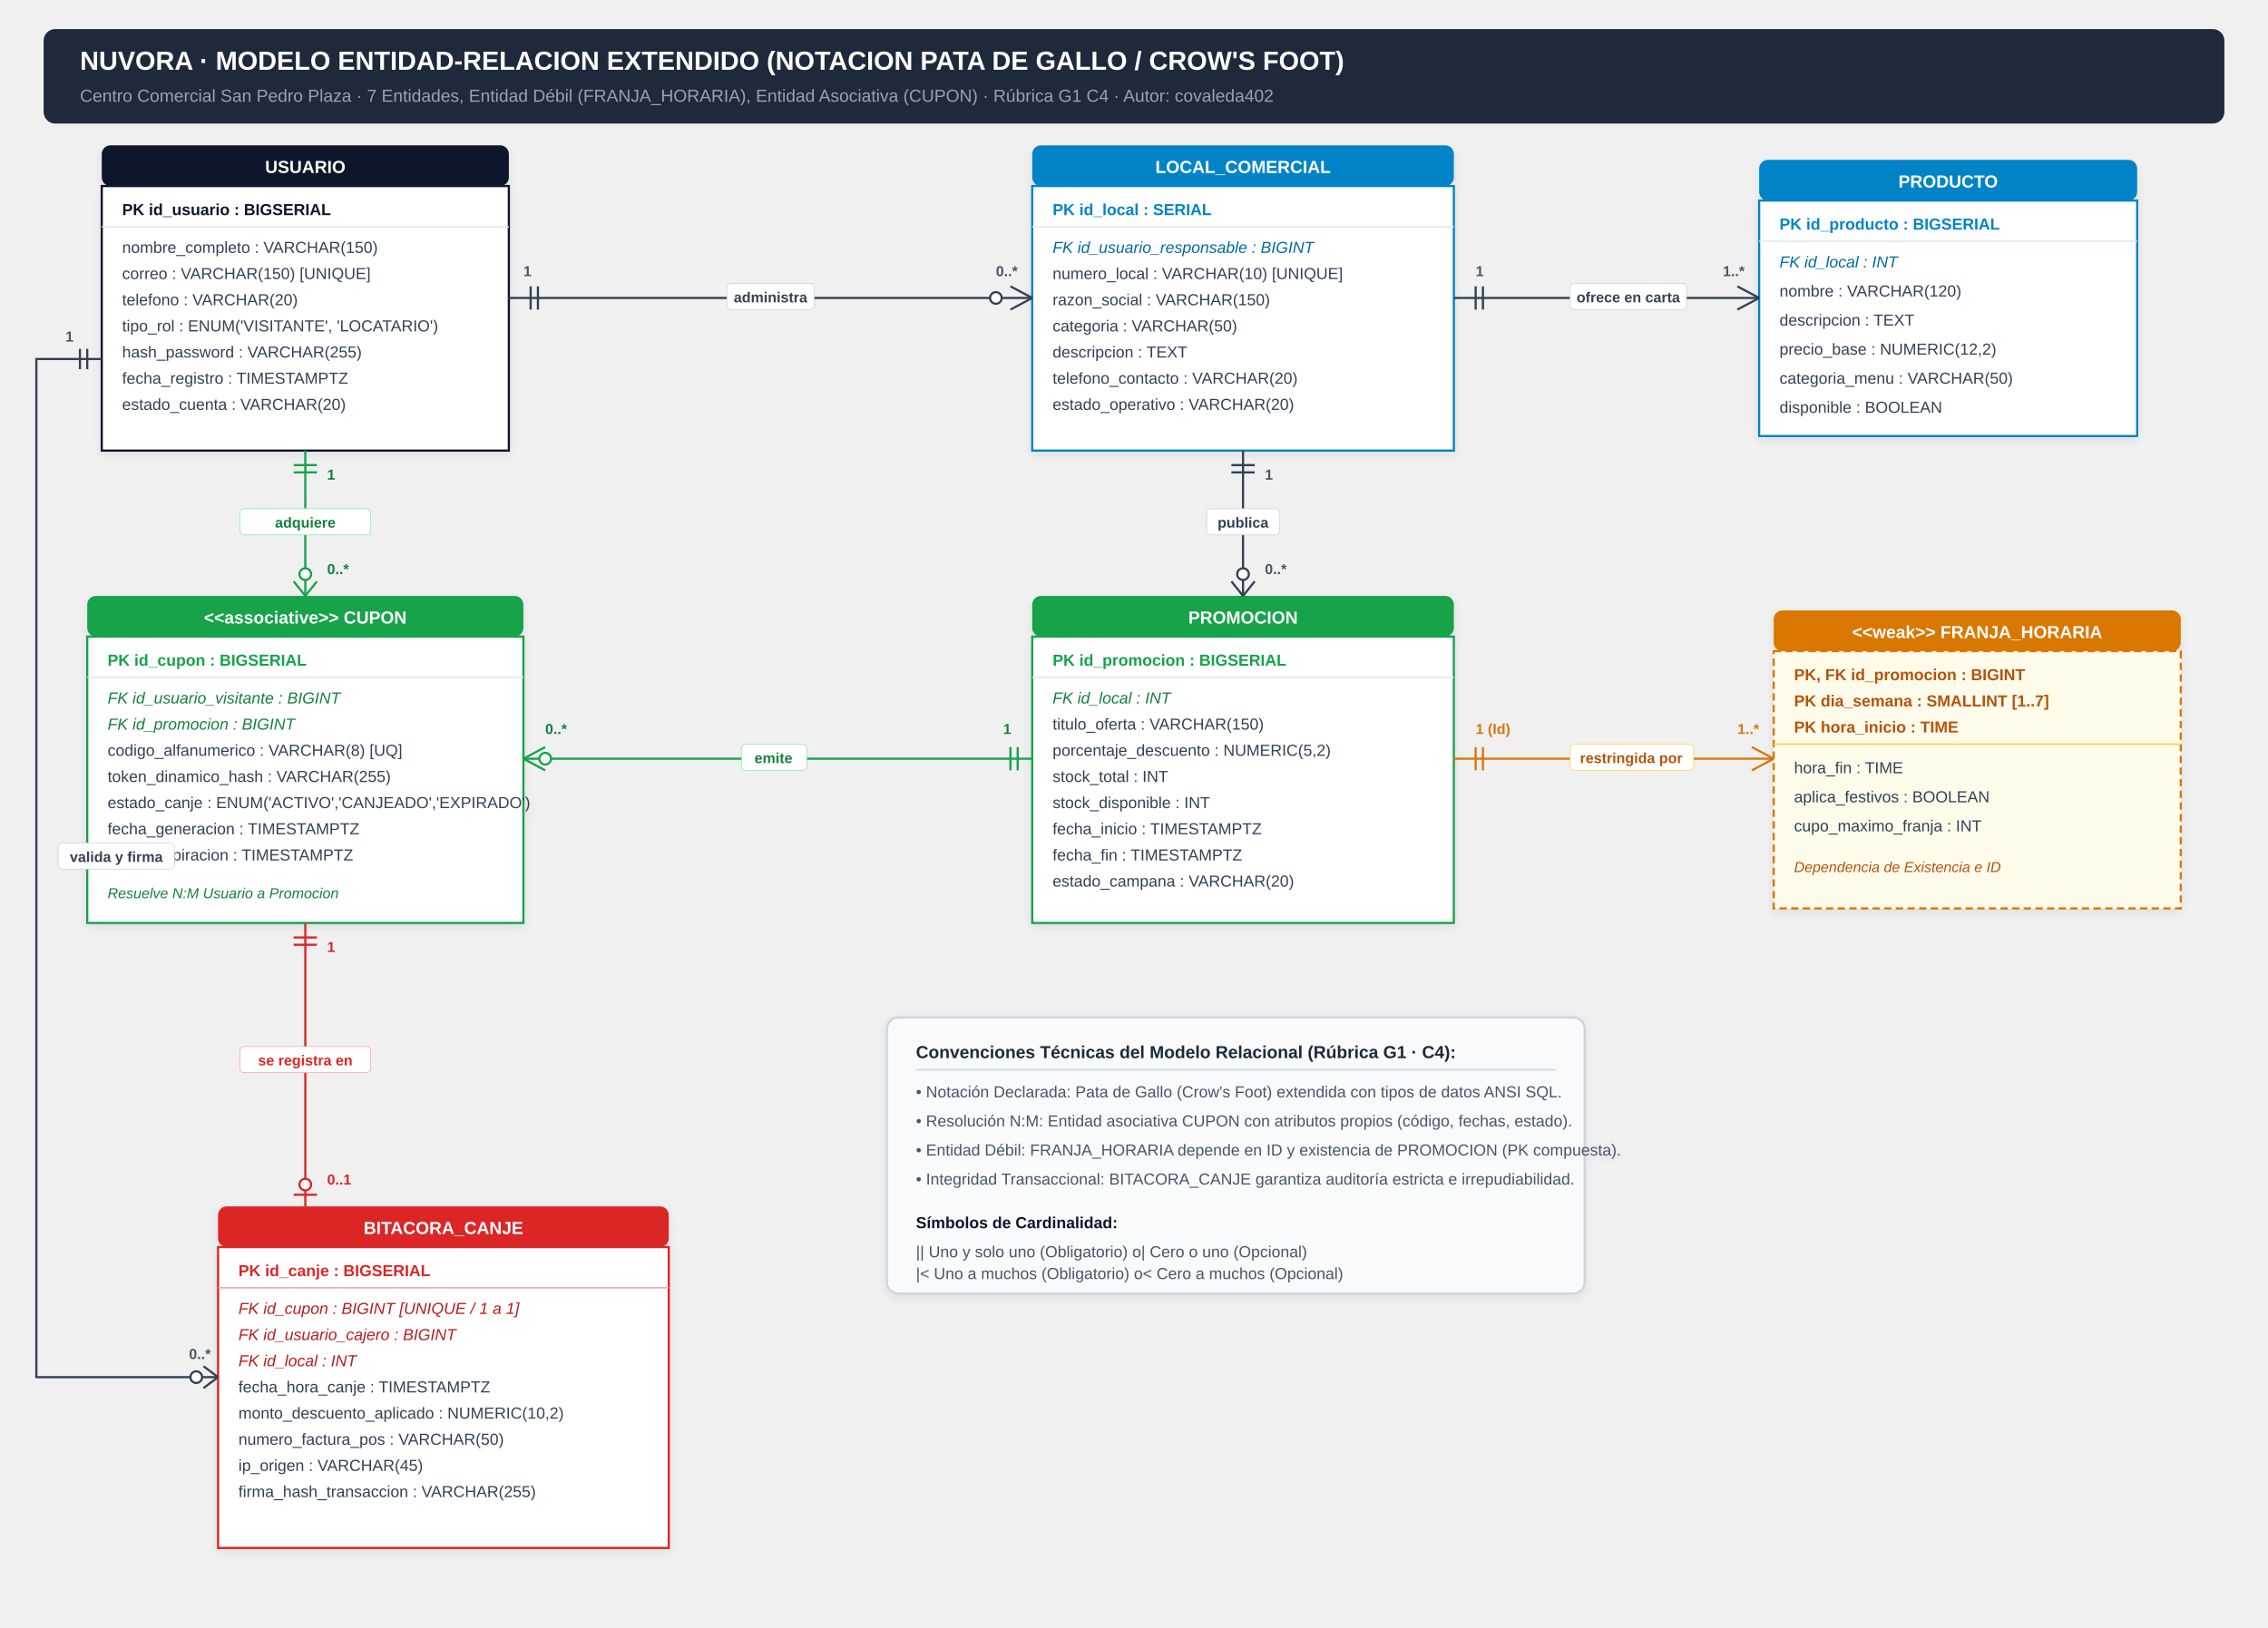
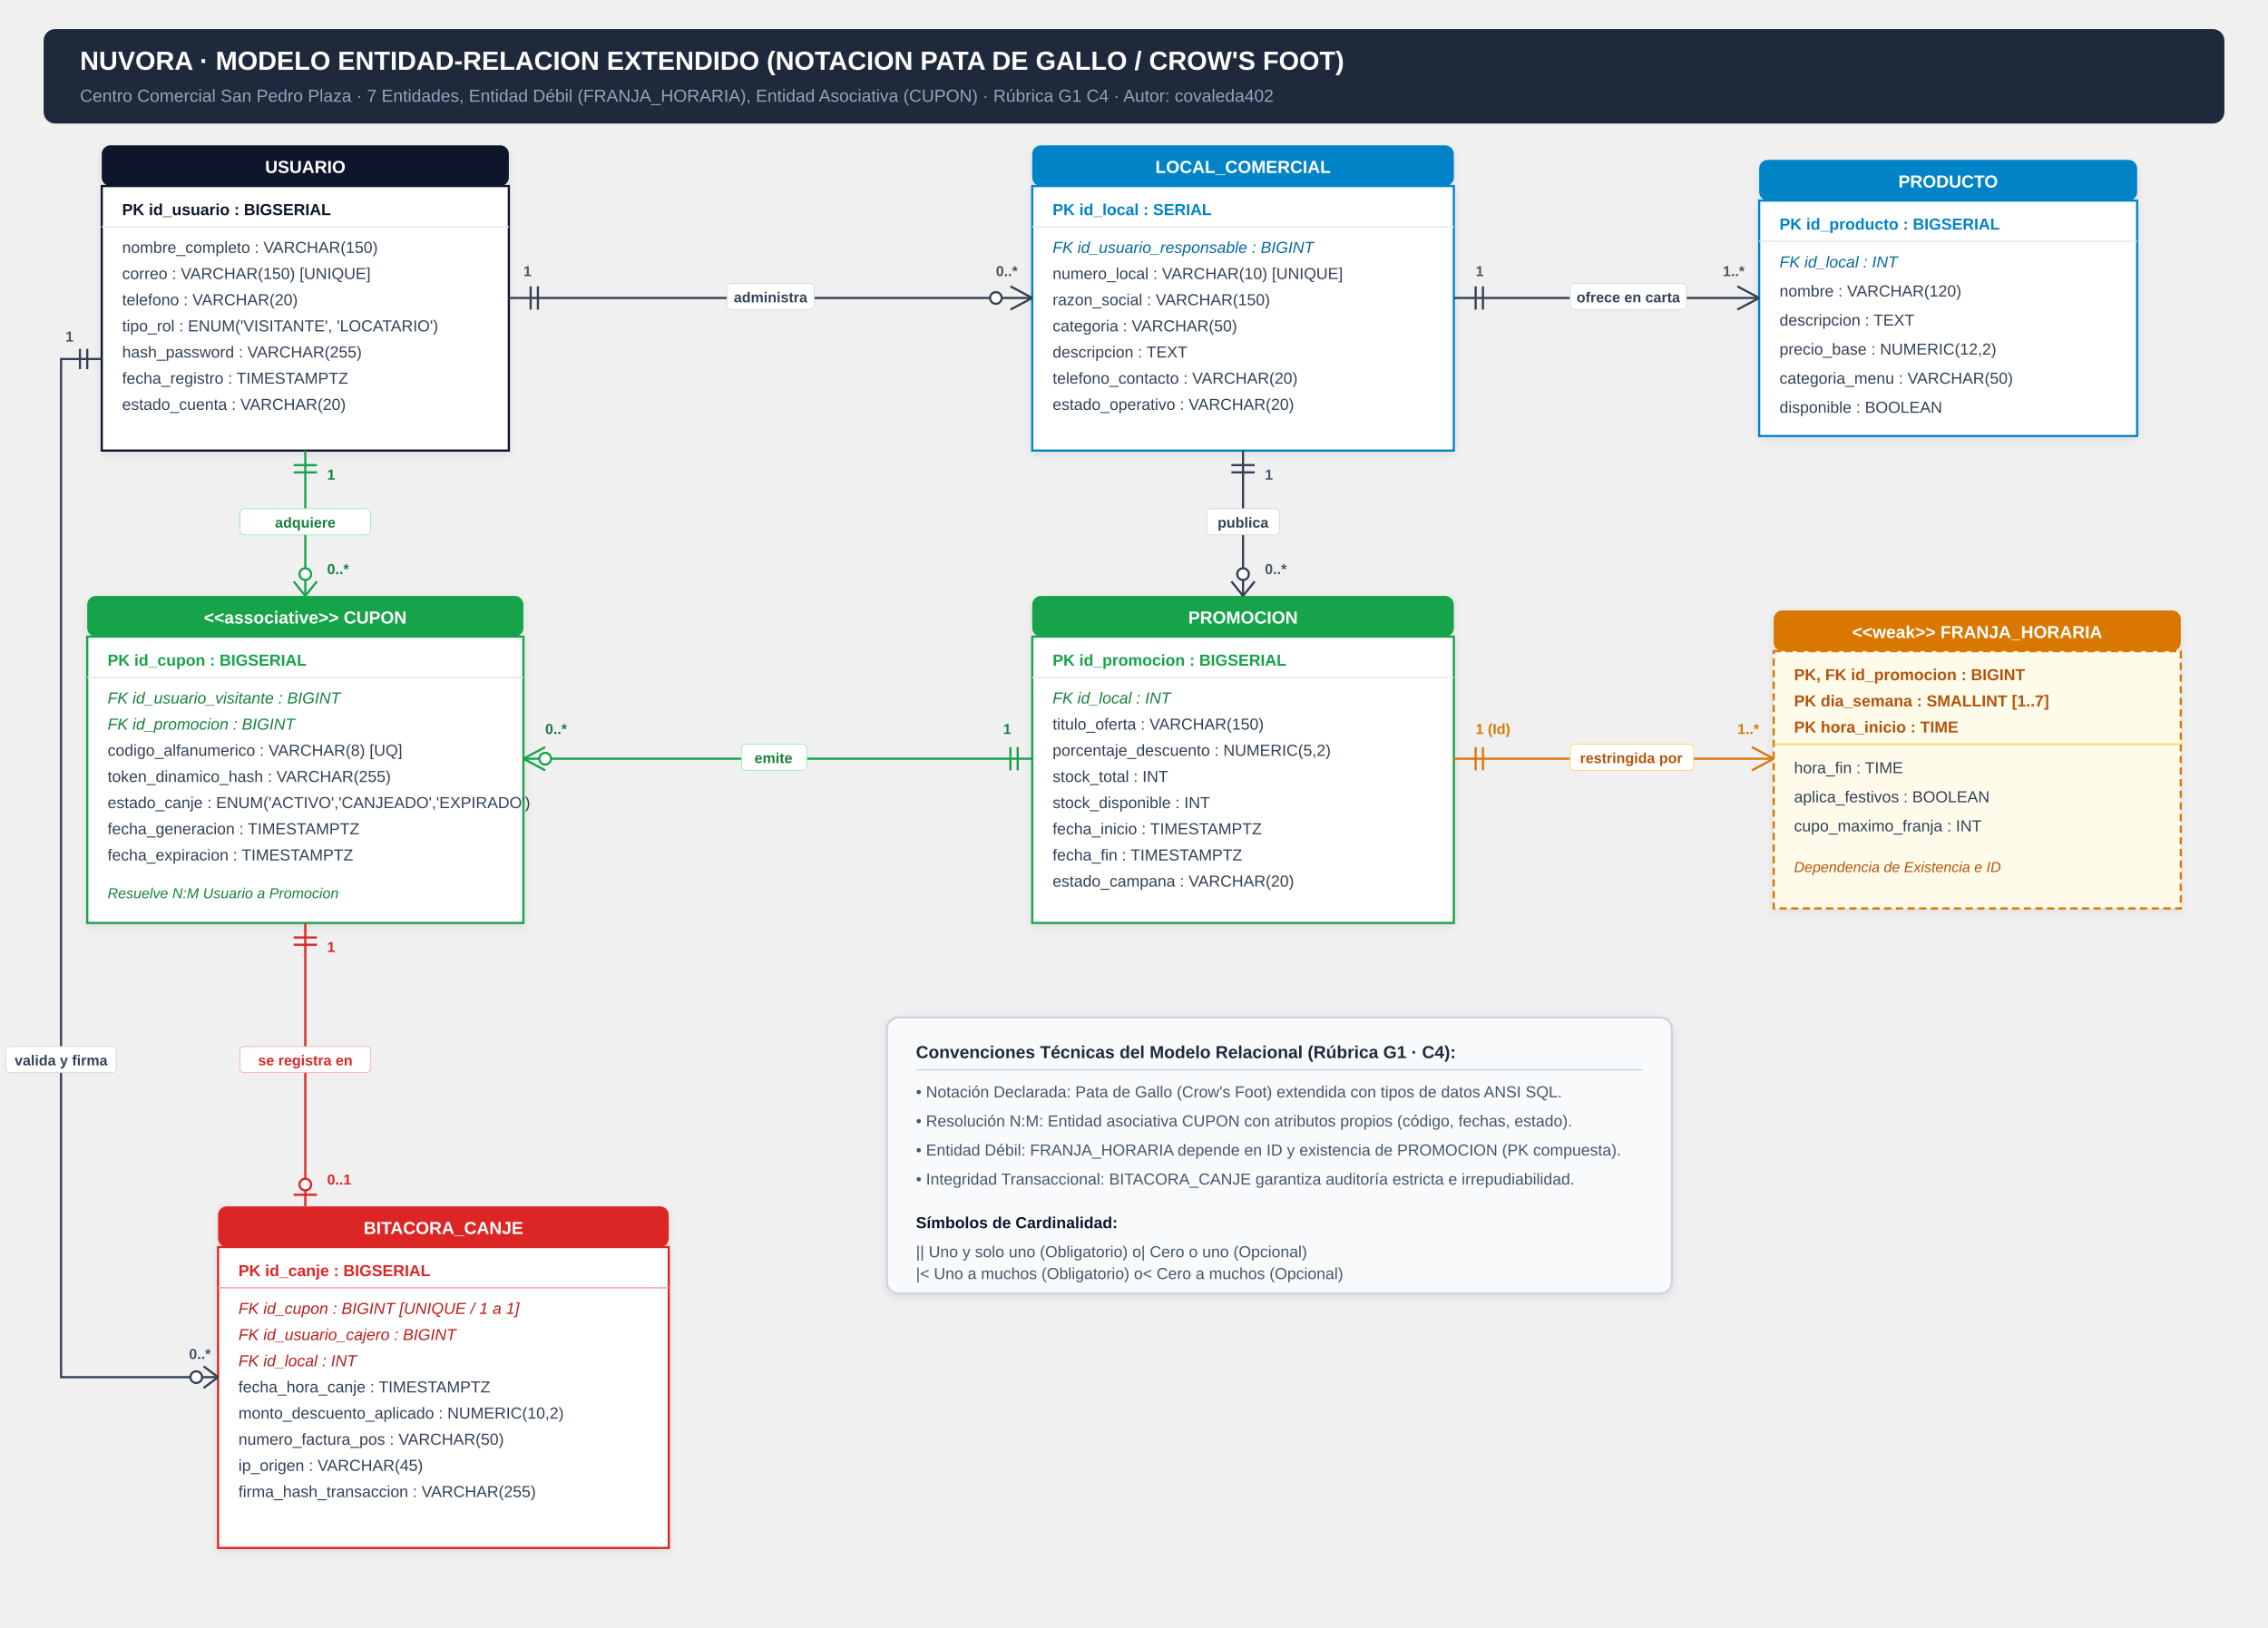
<svg xmlns="http://www.w3.org/2000/svg" viewBox="0 0 1560 1120" width="1560" height="1120" style="background:#ffffff; font-family:'Segoe UI', Arial, sans-serif;">
  <defs>
    <filter id="shadow" x="-5%" y="-5%" width="110%" height="110%">
      <feDropShadow dx="0" dy="2" stdDeviation="3" flood-opacity="0.08" />
    </filter>
  </defs>
  <rect x="30" y="20" width="1500" height="65" rx="8" fill="#1e293b" />
  <text x="55" y="48" fill="#ffffff" font-size="18" font-weight="bold">NUVORA · MODELO ENTIDAD-RELACION EXTENDIDO (NOTACION PATA DE GALLO / CROW'S FOOT)</text>
  <text x="55" y="70" fill="#94a3b8" font-size="12">Centro Comercial San Pedro Plaza · 7 Entidades, Entidad Débil (FRANJA_HORARIA), Entidad Asociativa (CUPON) · Rúbrica G1 C4 · Autor: covaleda402</text>
  <g id="ent_usuario" transform="translate(70, 100)" filter="url(#shadow)">
    <rect x="0" y="0" width="280" height="28" rx="6" fill="#0f172a" />
    <rect x="0" y="28" width="280" height="182" rx="0" fill="#ffffff" stroke="#0f172a" stroke-width="1.5" />
    <text x="140" y="19" text-anchor="middle" fill="#ffffff" font-size="12" font-weight="bold">USUARIO</text>
    <text x="14" y="48" fill="#0f172a" font-size="11" font-weight="bold">PK id_usuario : BIGSERIAL</text>
    <line x1="0" y1="56" x2="280" y2="56" stroke="#e2e8f0" stroke-width="1" />
    <text x="14" y="74" fill="#334155" font-size="11">nombre_completo : VARCHAR(150)</text>
    <text x="14" y="92" fill="#334155" font-size="11">correo : VARCHAR(150) [UNIQUE]</text>
    <text x="14" y="110" fill="#334155" font-size="11">telefono : VARCHAR(20)</text>
    <text x="14" y="128" fill="#334155" font-size="11">tipo_rol : ENUM('VISITANTE', 'LOCATARIO')</text>
    <text x="14" y="146" fill="#334155" font-size="11">hash_password : VARCHAR(255)</text>
    <text x="14" y="164" fill="#334155" font-size="11">fecha_registro : TIMESTAMPTZ</text>
    <text x="14" y="182" fill="#334155" font-size="11">estado_cuenta : VARCHAR(20)</text>
  </g>
  <g id="ent_local" transform="translate(710, 100)" filter="url(#shadow)">
    <rect x="0" y="0" width="290" height="28" rx="6" fill="#0284c7" />
    <rect x="0" y="28" width="290" height="182" rx="0" fill="#ffffff" stroke="#0284c7" stroke-width="1.5" />
    <text x="145" y="19" text-anchor="middle" fill="#ffffff" font-size="12" font-weight="bold">LOCAL_COMERCIAL</text>
    <text x="14" y="48" fill="#0284c7" font-size="11" font-weight="bold">PK id_local : SERIAL</text>
    <line x1="0" y1="56" x2="290" y2="56" stroke="#e2e8f0" stroke-width="1" />
    <text x="14" y="74" fill="#0369a1" font-size="11" font-style="italic">FK id_usuario_responsable : BIGINT</text>
    <text x="14" y="92" fill="#334155" font-size="11">numero_local : VARCHAR(10) [UNIQUE]</text>
    <text x="14" y="110" fill="#334155" font-size="11">razon_social : VARCHAR(150)</text>
    <text x="14" y="128" fill="#334155" font-size="11">categoria : VARCHAR(50)</text>
    <text x="14" y="146" fill="#334155" font-size="11">descripcion : TEXT</text>
    <text x="14" y="164" fill="#334155" font-size="11">telefono_contacto : VARCHAR(20)</text>
    <text x="14" y="182" fill="#334155" font-size="11">estado_operativo : VARCHAR(20)</text>
  </g>
  <line x1="350" y1="205" x2="710" y2="205" stroke="#334155" stroke-width="1.5" />
  <rect x="500" y="195" width="60" height="18" rx="3" fill="#ffffff" stroke="#cbd5e1" stroke-width="0.5" />
  <text x="530" y="208" text-anchor="middle" fill="#334155" font-size="10" font-weight="bold">administra</text>
  <line x1="365" y1="197" x2="365" y2="213" stroke="#334155" stroke-width="1.5" />
  <line x1="370" y1="197" x2="370" y2="213" stroke="#334155" stroke-width="1.5" />
  <circle cx="685" cy="205" r="4" fill="#ffffff" stroke="#334155" stroke-width="1.5" />
  <line x1="695" y1="197" x2="710" y2="205" stroke="#334155" stroke-width="1.5" />
  <line x1="695" y1="213" x2="710" y2="205" stroke="#334155" stroke-width="1.5" />
  <text x="360" y="190" fill="#475569" font-size="10" font-weight="bold">1</text>
  <text x="685" y="190" fill="#475569" font-size="10" font-weight="bold">0..*</text>
  <g id="ent_producto" transform="translate(1210, 110)" filter="url(#shadow)">
    <rect x="0" y="0" width="260" height="28" rx="6" fill="#0284c7" />
    <rect x="0" y="28" width="260" height="162" rx="0" fill="#ffffff" stroke="#0284c7" stroke-width="1.5" />
    <text x="130" y="19" text-anchor="middle" fill="#ffffff" font-size="12" font-weight="bold">PRODUCTO</text>
    <text x="14" y="48" fill="#0284c7" font-size="11" font-weight="bold">PK id_producto : BIGSERIAL</text>
    <line x1="0" y1="56" x2="260" y2="56" stroke="#e2e8f0" stroke-width="1" />
    <text x="14" y="74" fill="#0369a1" font-size="11" font-style="italic">FK id_local : INT</text>
    <text x="14" y="94" fill="#334155" font-size="11">nombre : VARCHAR(120)</text>
    <text x="14" y="114" fill="#334155" font-size="11">descripcion : TEXT</text>
    <text x="14" y="134" fill="#334155" font-size="11">precio_base : NUMERIC(12,2)</text>
    <text x="14" y="154" fill="#334155" font-size="11">categoria_menu : VARCHAR(50)</text>
    <text x="14" y="174" fill="#334155" font-size="11">disponible : BOOLEAN</text>
  </g>
  <line x1="1000" y1="205" x2="1210" y2="205" stroke="#334155" stroke-width="1.5" />
  <rect x="1080" y="195" width="80" height="18" rx="3" fill="#ffffff" stroke="#cbd5e1" stroke-width="0.5" />
  <text x="1120" y="208" text-anchor="middle" fill="#334155" font-size="10" font-weight="bold">ofrece en carta</text>
  <line x1="1015" y1="197" x2="1015" y2="213" stroke="#334155" stroke-width="1.5" />
  <line x1="1020" y1="197" x2="1020" y2="213" stroke="#334155" stroke-width="1.5" />
  <line x1="1195" y1="197" x2="1210" y2="205" stroke="#334155" stroke-width="1.5" />
  <line x1="1195" y1="213" x2="1210" y2="205" stroke="#334155" stroke-width="1.5" />
  <text x="1015" y="190" fill="#475569" font-size="10" font-weight="bold">1</text>
  <text x="1185" y="190" fill="#475569" font-size="10" font-weight="bold">1..*</text>
  <g id="ent_promocion" transform="translate(710, 410)" filter="url(#shadow)">
    <rect x="0" y="0" width="290" height="28" rx="6" fill="#16a34a" />
    <rect x="0" y="28" width="290" height="197" rx="0" fill="#ffffff" stroke="#16a34a" stroke-width="1.5" />
    <text x="145" y="19" text-anchor="middle" fill="#ffffff" font-size="12" font-weight="bold">PROMOCION</text>
    <text x="14" y="48" fill="#16a34a" font-size="11" font-weight="bold">PK id_promocion : BIGSERIAL</text>
    <line x1="0" y1="56" x2="290" y2="56" stroke="#e2e8f0" stroke-width="1" />
    <text x="14" y="74" fill="#15803d" font-size="11" font-style="italic">FK id_local : INT</text>
    <text x="14" y="92" fill="#334155" font-size="11">titulo_oferta : VARCHAR(150)</text>
    <text x="14" y="110" fill="#334155" font-size="11">porcentaje_descuento : NUMERIC(5,2)</text>
    <text x="14" y="128" fill="#334155" font-size="11">stock_total : INT</text>
    <text x="14" y="146" fill="#334155" font-size="11">stock_disponible : INT</text>
    <text x="14" y="164" fill="#334155" font-size="11">fecha_inicio : TIMESTAMPTZ</text>
    <text x="14" y="182" fill="#334155" font-size="11">fecha_fin : TIMESTAMPTZ</text>
    <text x="14" y="200" fill="#334155" font-size="11">estado_campana : VARCHAR(20)</text>
  </g>
  <line x1="855" y1="310" x2="855" y2="410" stroke="#334155" stroke-width="1.5" />
  <rect x="830" y="350" width="50" height="18" rx="3" fill="#ffffff" stroke="#cbd5e1" stroke-width="0.5" />
  <text x="855" y="363" text-anchor="middle" fill="#334155" font-size="10" font-weight="bold">publica</text>
  <line x1="847" y1="320" x2="863" y2="320" stroke="#334155" stroke-width="1.5" />
  <line x1="847" y1="325" x2="863" y2="325" stroke="#334155" stroke-width="1.5" />
  <circle cx="855" cy="395" r="4" fill="#ffffff" stroke="#334155" stroke-width="1.5" />
  <line x1="847" y1="400" x2="855" y2="410" stroke="#334155" stroke-width="1.5" />
  <line x1="863" y1="400" x2="855" y2="410" stroke="#334155" stroke-width="1.5" />
  <text x="870" y="330" fill="#475569" font-size="10" font-weight="bold">1</text>
  <text x="870" y="395" fill="#475569" font-size="10" font-weight="bold">0..*</text>
  <g id="ent_franja" transform="translate(1220, 420)" filter="url(#shadow)">
    <rect x="0" y="0" width="280" height="28" rx="6" fill="#d97706" />
    <rect x="0" y="28" width="280" height="177" rx="0" fill="#fffbeb" stroke="#d97706" stroke-width="1.5" stroke-dasharray="5 3" />
    <text x="140" y="19" text-anchor="middle" fill="#ffffff" font-size="12" font-weight="bold">&lt;&lt;weak&gt;&gt; FRANJA_HORARIA</text>
    <text x="14" y="48" fill="#b45309" font-size="11" font-weight="bold">PK, FK id_promocion : BIGINT</text>
    <text x="14" y="66" fill="#b45309" font-size="11" font-weight="bold">PK dia_semana : SMALLINT [1..7]</text>
    <text x="14" y="84" fill="#b45309" font-size="11" font-weight="bold">PK hora_inicio : TIME</text>
    <line x1="0" y1="92" x2="280" y2="92" stroke="#fcd34d" stroke-width="1" />
    <text x="14" y="112" fill="#334155" font-size="11">hora_fin : TIME</text>
    <text x="14" y="132" fill="#334155" font-size="11">aplica_festivos : BOOLEAN</text>
    <text x="14" y="152" fill="#334155" font-size="11">cupo_maximo_franja : INT</text>
    <text x="14" y="180" fill="#b45309" font-size="10" font-style="italic">Dependencia de Existencia e ID</text>
  </g>
  <line x1="1000" y1="522" x2="1220" y2="522" stroke="#d97706" stroke-width="1.5" />
  <rect x="1080" y="512" width="85" height="18" rx="3" fill="#ffffff" stroke="#fcd34d" stroke-width="0.5" />
  <text x="1122" y="525" text-anchor="middle" fill="#b45309" font-size="10" font-weight="bold">restringida por</text>
  <line x1="1015" y1="514" x2="1015" y2="530" stroke="#d97706" stroke-width="1.5" />
  <line x1="1020" y1="514" x2="1020" y2="530" stroke="#d97706" stroke-width="1.5" />
  <line x1="1205" y1="514" x2="1220" y2="522" stroke="#d97706" stroke-width="1.5" />
  <line x1="1205" y1="530" x2="1220" y2="522" stroke="#d97706" stroke-width="1.5" />
  <text x="1015" y="505" fill="#d97706" font-size="10" font-weight="bold">1 (Id)</text>
  <text x="1195" y="505" fill="#d97706" font-size="10" font-weight="bold">1..*</text>
  <g id="ent_cupon" transform="translate(60, 410)" filter="url(#shadow)">
    <rect x="0" y="0" width="300" height="28" rx="6" fill="#16a34a" />
    <rect x="0" y="28" width="300" height="197" rx="0" fill="#ffffff" stroke="#16a34a" stroke-width="1.5" />
    <text x="150" y="19" text-anchor="middle" fill="#ffffff" font-size="12" font-weight="bold">&lt;&lt;associative&gt;&gt; CUPON</text>
    <text x="14" y="48" fill="#16a34a" font-size="11" font-weight="bold">PK id_cupon : BIGSERIAL</text>
    <line x1="0" y1="56" x2="300" y2="56" stroke="#e2e8f0" stroke-width="1" />
    <text x="14" y="74" fill="#15803d" font-size="11" font-style="italic">FK id_usuario_visitante : BIGINT</text>
    <text x="14" y="92" fill="#15803d" font-size="11" font-style="italic">FK id_promocion : BIGINT</text>
    <text x="14" y="110" fill="#334155" font-size="11">codigo_alfanumerico : VARCHAR(8) [UQ]</text>
    <text x="14" y="128" fill="#334155" font-size="11">token_dinamico_hash : VARCHAR(255)</text>
    <text x="14" y="146" fill="#334155" font-size="11">estado_canje : ENUM('ACTIVO','CANJEADO','EXPIRADO')</text>
    <text x="14" y="164" fill="#334155" font-size="11">fecha_generacion : TIMESTAMPTZ</text>
    <text x="14" y="182" fill="#334155" font-size="11">fecha_expiracion : TIMESTAMPTZ</text>
    <text x="14" y="208" fill="#15803d" font-size="10" font-style="italic">Resuelve N:M Usuario a Promocion</text>
  </g>
  <line x1="210" y1="310" x2="210" y2="410" stroke="#16a34a" stroke-width="1.5" />
  <rect x="165" y="350" width="90" height="18" rx="3" fill="#ffffff" stroke="#86efac" stroke-width="0.5" />
  <text x="210" y="363" text-anchor="middle" fill="#15803d" font-size="10" font-weight="bold">adquiere</text>
  <line x1="202" y1="320" x2="218" y2="320" stroke="#16a34a" stroke-width="1.5" />
  <line x1="202" y1="325" x2="218" y2="325" stroke="#16a34a" stroke-width="1.5" />
  <circle cx="210" cy="395" r="4" fill="#ffffff" stroke="#16a34a" stroke-width="1.5" />
  <line x1="202" y1="400" x2="210" y2="410" stroke="#16a34a" stroke-width="1.5" />
  <line x1="218" y1="400" x2="210" y2="410" stroke="#16a34a" stroke-width="1.5" />
  <text x="225" y="330" fill="#15803d" font-size="10" font-weight="bold">1</text>
  <text x="225" y="395" fill="#15803d" font-size="10" font-weight="bold">0..*</text>
  <line x1="710" y1="522" x2="360" y2="522" stroke="#16a34a" stroke-width="1.5" />
  <rect x="510" y="512" width="45" height="18" rx="3" fill="#ffffff" stroke="#86efac" stroke-width="0.5" />
  <text x="532" y="525" text-anchor="middle" fill="#15803d" font-size="10" font-weight="bold">emite</text>
  <line x1="695" y1="514" x2="695" y2="530" stroke="#16a34a" stroke-width="1.5" />
  <line x1="700" y1="514" x2="700" y2="530" stroke="#16a34a" stroke-width="1.5" />
  <circle cx="375" cy="522" r="4" fill="#ffffff" stroke="#16a34a" stroke-width="1.5" />
  <line x1="375" y1="514" x2="360" y2="522" stroke="#16a34a" stroke-width="1.5" />
  <line x1="375" y1="530" x2="360" y2="522" stroke="#16a34a" stroke-width="1.5" />
  <text x="690" y="505" fill="#15803d" font-size="10" font-weight="bold">1</text>
  <text x="375" y="505" fill="#15803d" font-size="10" font-weight="bold">0..*</text>
  <g id="ent_bitacora" transform="translate(150, 830)" filter="url(#shadow)">
    <rect x="0" y="0" width="310" height="28" rx="6" fill="#dc2626" />
    <rect x="0" y="28" width="310" height="207" rx="0" fill="#ffffff" stroke="#dc2626" stroke-width="1.5" />
    <text x="155" y="19" text-anchor="middle" fill="#ffffff" font-size="12" font-weight="bold">BITACORA_CANJE</text>
    <text x="14" y="48" fill="#dc2626" font-size="11" font-weight="bold">PK id_canje : BIGSERIAL</text>
    <line x1="0" y1="56" x2="310" y2="56" stroke="#fca5a5" stroke-width="1" />
    <text x="14" y="74" fill="#b91c1c" font-size="11" font-style="italic">FK id_cupon : BIGINT [UNIQUE / 1 a 1]</text>
    <text x="14" y="92" fill="#b91c1c" font-size="11" font-style="italic">FK id_usuario_cajero : BIGINT</text>
    <text x="14" y="110" fill="#b91c1c" font-size="11" font-style="italic">FK id_local : INT</text>
    <text x="14" y="128" fill="#334155" font-size="11">fecha_hora_canje : TIMESTAMPTZ</text>
    <text x="14" y="146" fill="#334155" font-size="11">monto_descuento_aplicado : NUMERIC(10,2)</text>
    <text x="14" y="164" fill="#334155" font-size="11">numero_factura_pos : VARCHAR(50)</text>
    <text x="14" y="182" fill="#334155" font-size="11">ip_origen : VARCHAR(45)</text>
    <text x="14" y="200" fill="#334155" font-size="11">firma_hash_transaccion : VARCHAR(255)</text>
  </g>
  <line x1="210" y1="635" x2="210" y2="830" stroke="#dc2626" stroke-width="1.5" />
  <rect x="165" y="720" width="90" height="18" rx="3" fill="#ffffff" stroke="#fca5a5" stroke-width="0.5" />
  <text x="210" y="733" text-anchor="middle" fill="#dc2626" font-size="10" font-weight="bold">se registra en</text>
  <line x1="202" y1="645" x2="218" y2="645" stroke="#dc2626" stroke-width="1.5" />
  <line x1="202" y1="650" x2="218" y2="650" stroke="#dc2626" stroke-width="1.5" />
  <circle cx="210" cy="815" r="4" fill="#ffffff" stroke="#dc2626" stroke-width="1.5" />
  <line x1="202" y1="822" x2="218" y2="822" stroke="#dc2626" stroke-width="1.5" />
  <text x="225" y="655" fill="#dc2626" font-size="10" font-weight="bold">1</text>
  <text x="225" y="815" fill="#dc2626" font-size="10" font-weight="bold">0..1</text>
-   <path d="M 70 247 L 25 247 L 25 947.5 L 30 947.5 L 150 947.5" fill="none" stroke="#334155" stroke-width="1.5" />
-   <rect x="40" y="580" width="80" height="18" rx="3" fill="#ffffff" stroke="#cbd5e1" stroke-width="0.5" />
-   <text x="80" y="593" text-anchor="middle" fill="#334155" font-size="10" font-weight="bold">valida y firma</text>
+   <path d="M 70 247 L 42 247 L 42 947.5 L 150 947.5" fill="none" stroke="#334155" stroke-width="1.5" />
+   <rect x="4" y="720" width="76" height="18" rx="3" fill="#ffffff" stroke="#cbd5e1" stroke-width="0.5" />
+   <text x="42" y="733" text-anchor="middle" fill="#334155" font-size="10" font-weight="bold">valida y firma</text>
  <line x1="55" y1="240" x2="55" y2="254" stroke="#334155" stroke-width="1.5" />
  <line x1="60" y1="240" x2="60" y2="254" stroke="#334155" stroke-width="1.5" />
  <circle cx="135" cy="947.5" r="4" fill="#ffffff" stroke="#334155" stroke-width="1.5" />
  <line x1="140" y1="940" x2="150" y2="947.5" stroke="#334155" stroke-width="1.5" />
  <line x1="140" y1="955" x2="150" y2="947.5" stroke="#334155" stroke-width="1.5" />
  <text x="45" y="235" fill="#475569" font-size="10" font-weight="bold">1</text>
  <text x="130" y="935" fill="#475569" font-size="10" font-weight="bold">0..*</text>
  <g transform="translate(610, 700)" filter="url(#shadow)">
-     <rect x="0" y="0" width="480" height="190" rx="8" fill="#f8fafc" stroke="#cbd5e1" stroke-width="1.5" />
+     <rect x="0" y="0" width="540" height="190" rx="8" fill="#f8fafc" stroke="#cbd5e1" stroke-width="1.5" />
    <text x="20" y="28" fill="#1e293b" font-size="12" font-weight="bold">Convenciones Técnicas del Modelo Relacional (Rúbrica G1 · C4):</text>
-     <line x1="20" y1="36" x2="460" y2="36" stroke="#cbd5e1" stroke-width="1" />
+     <line x1="20" y1="36" x2="520" y2="36" stroke="#cbd5e1" stroke-width="1" />
    <text x="20" y="55" fill="#475569" font-size="11">• Notación Declarada: Pata de Gallo (Crow's Foot) extendida con tipos de datos ANSI SQL.</text>
    <text x="20" y="75" fill="#475569" font-size="11">• Resolución N:M: Entidad asociativa CUPON con atributos propios (código, fechas, estado).</text>
    <text x="20" y="95" fill="#475569" font-size="11">• Entidad Débil: FRANJA_HORARIA depende en ID y existencia de PROMOCION (PK compuesta).</text>
    <text x="20" y="115" fill="#475569" font-size="11">• Integridad Transaccional: BITACORA_CANJE garantiza auditoría estricta e irrepudiabilidad.</text>
    <text x="20" y="145" fill="#0f172a" font-size="11" font-weight="bold">Símbolos de Cardinalidad:</text>
    <text x="20" y="165" fill="#475569" font-size="11">||  Uno y solo uno (Obligatorio)         o|  Cero o uno (Opcional)</text>
    <text x="20" y="180" fill="#475569" font-size="11">|&lt;  Uno a muchos (Obligatorio)           o&lt;  Cero a muchos (Opcional)</text>
  </g>
</svg>
